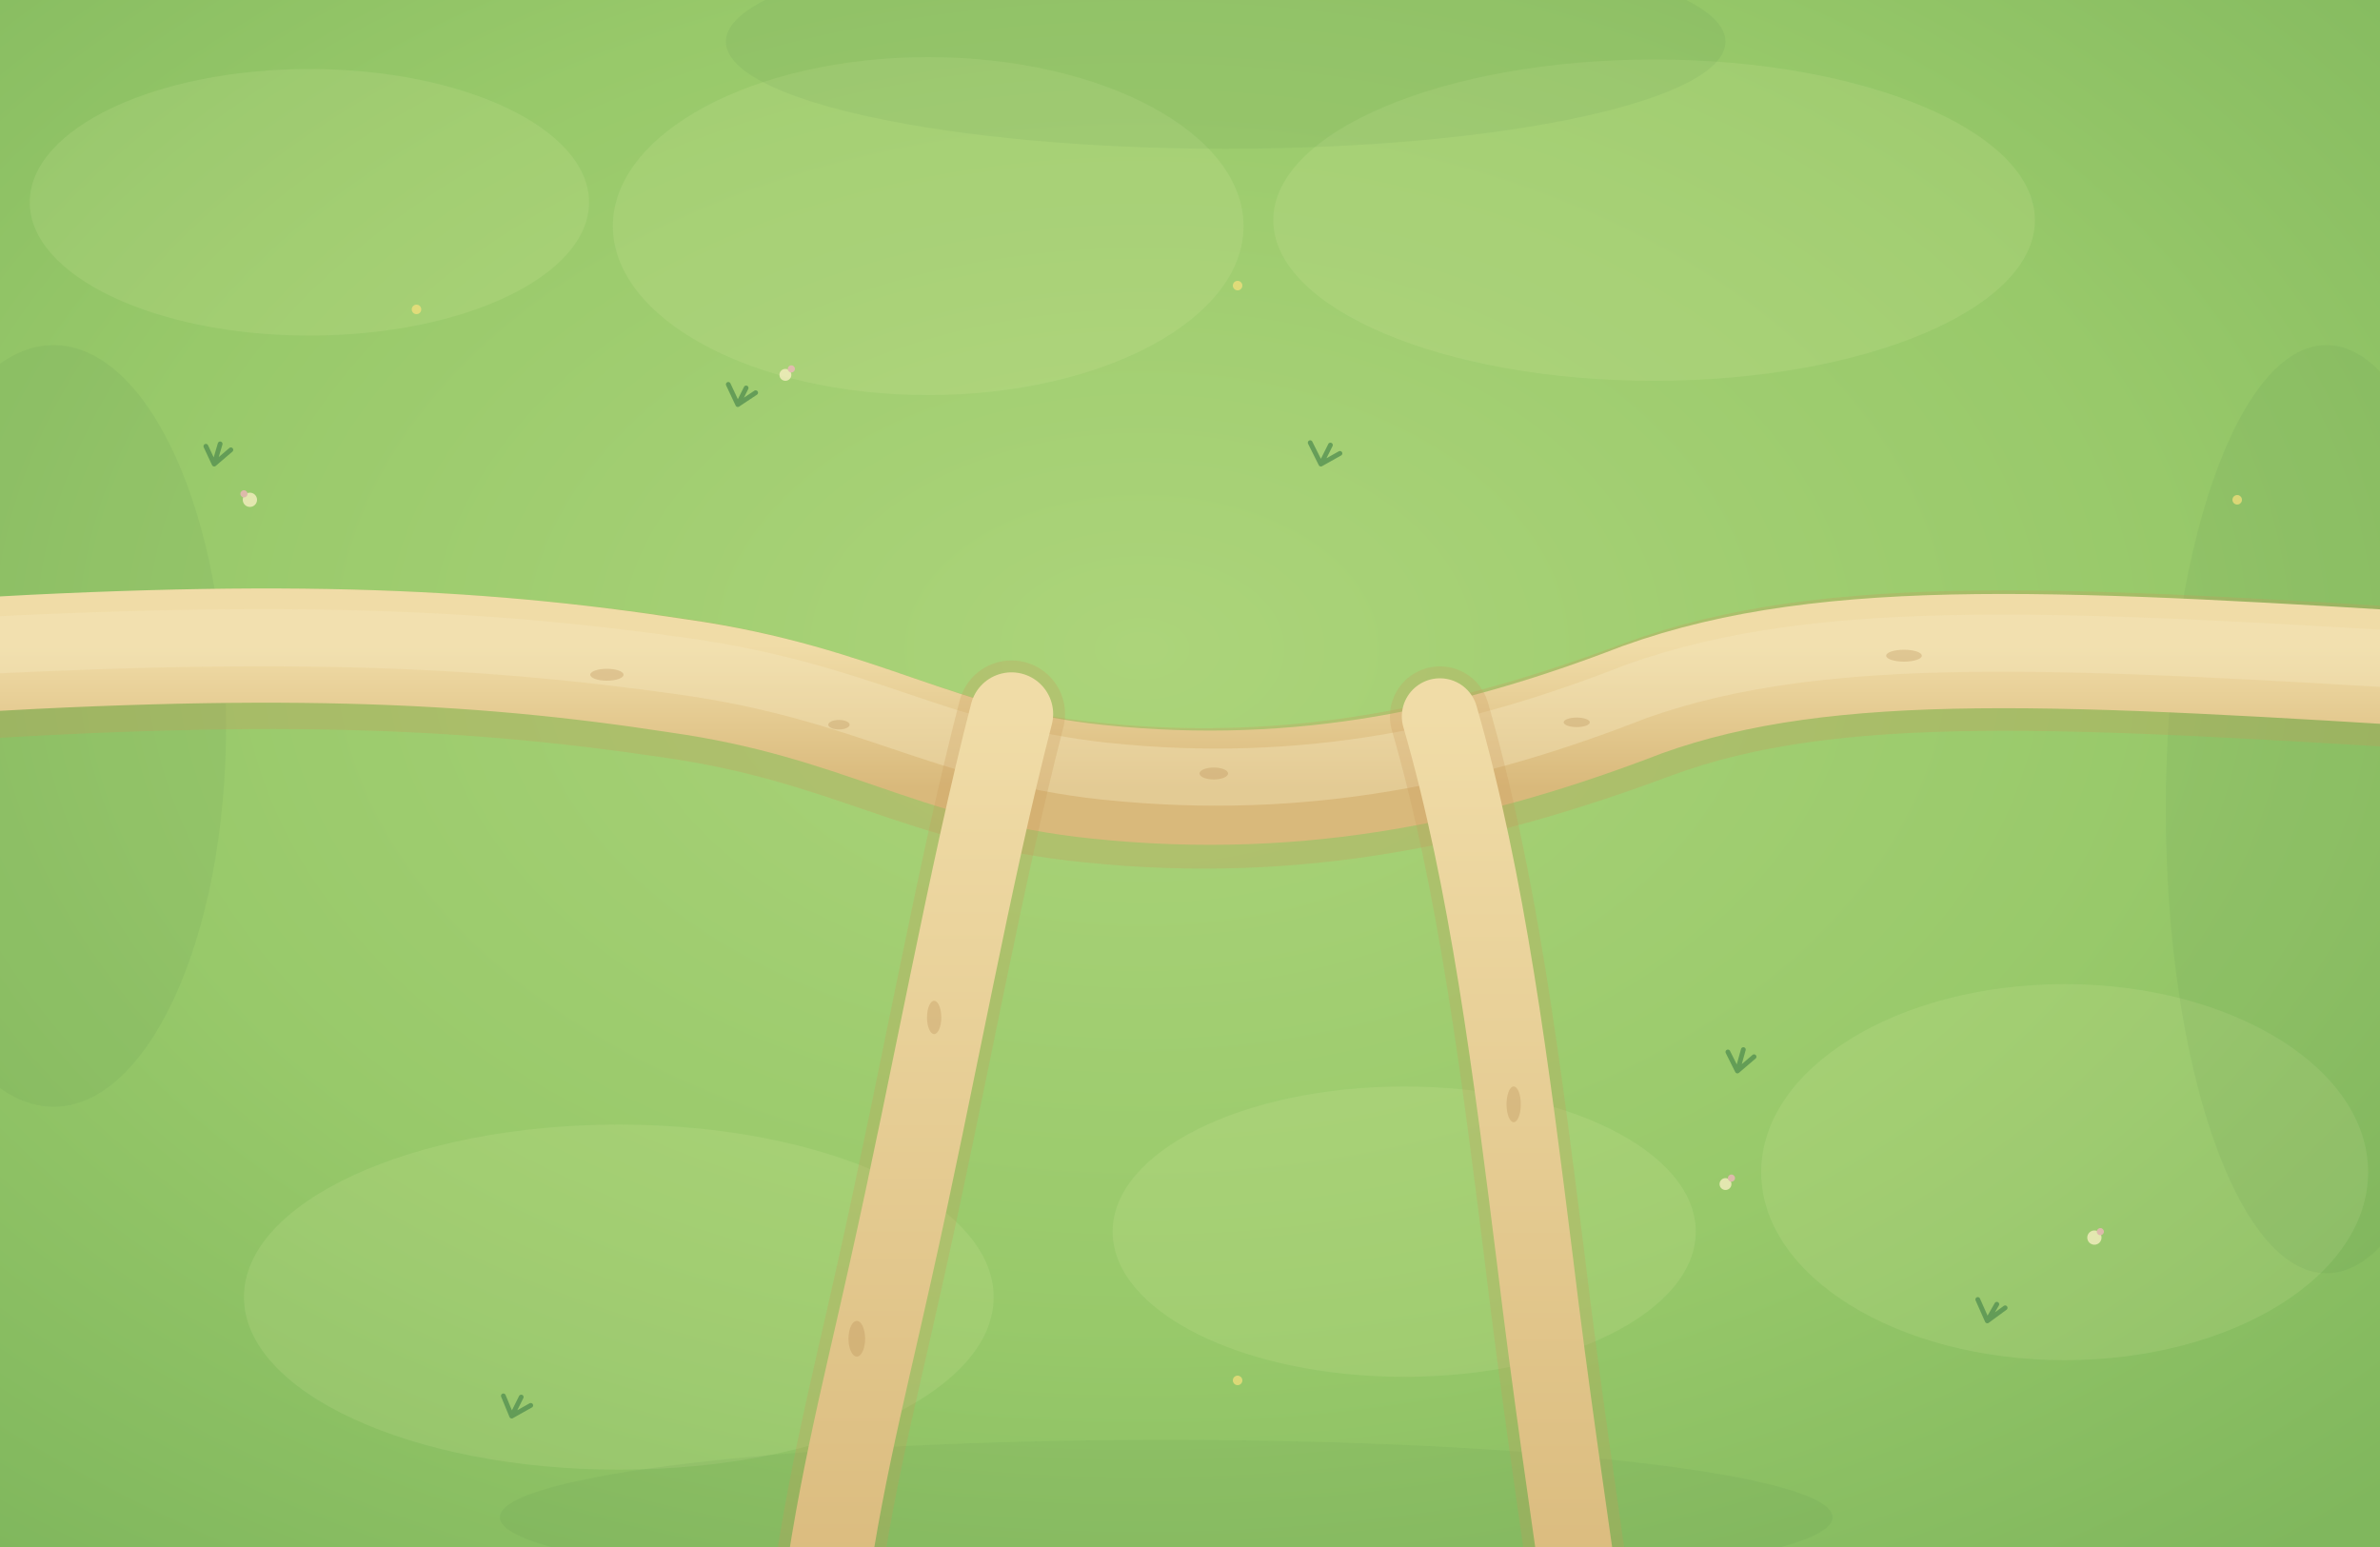
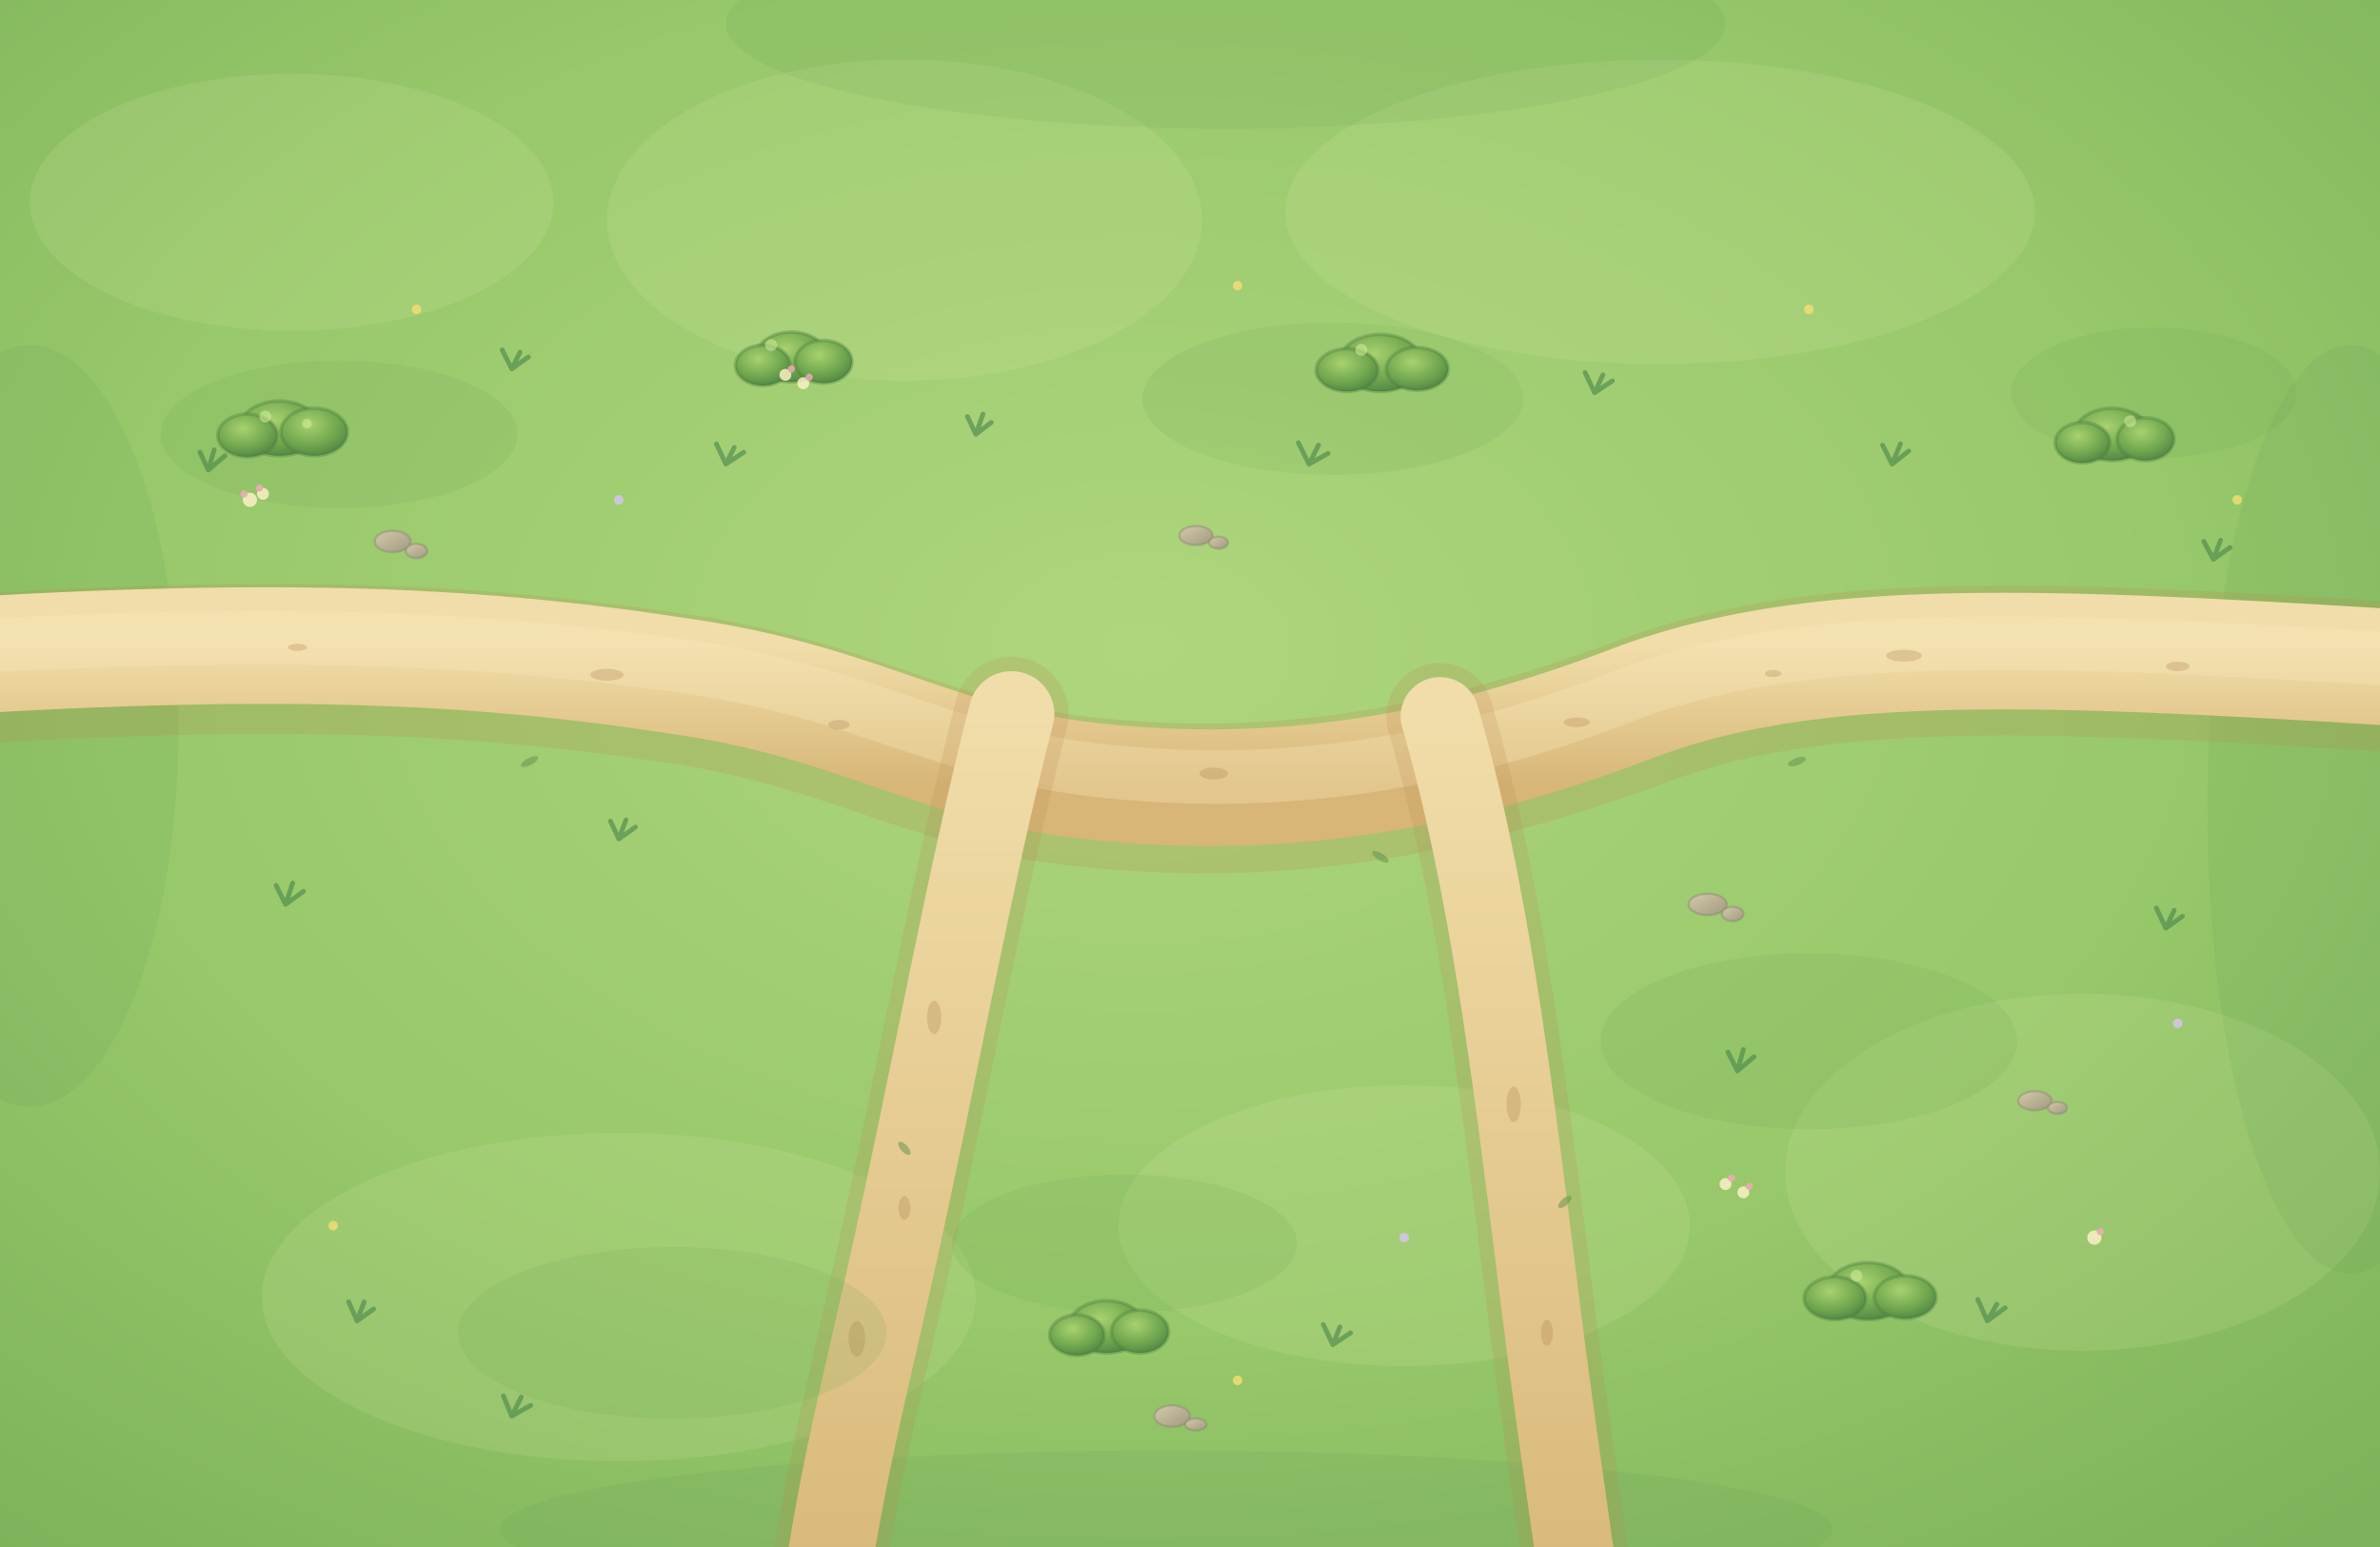
<svg xmlns="http://www.w3.org/2000/svg" width="2000" height="1300" viewBox="0 0 2000 1300">
  <defs>
    <radialGradient id="grass" cx="48%" cy="42%" r="75%">
-       <stop offset="0" stop-color="#acd47a" />
-       <stop offset="0.58" stop-color="#98c96a" />
-       <stop offset="1" stop-color="#80b75d" />
+       <stop offset="0" stop-color="#afd67d" />
+       <stop offset="0.58" stop-color="#97c86a" />
+       <stop offset="1" stop-color="#7eb35b" />
    </radialGradient>
    <linearGradient id="path" x1="0" y1="0" x2="0" y2="1">
-       <stop offset="0" stop-color="#f0dca7" />
-       <stop offset="1" stop-color="#d9b97b" />
+       <stop offset="0" stop-color="#f1dda9" />
+       <stop offset="1" stop-color="#d7b677" />
+     </linearGradient>
+     <radialGradient id="bush" cx="42%" cy="34%" r="72%">
+       <stop offset="0" stop-color="#a8d26f" />
+       <stop offset="0.62" stop-color="#6fa64e" />
+       <stop offset="1" stop-color="#4e8244" />
+     </radialGradient>
+     <linearGradient id="rock" x1="0" y1="0" x2="1" y2="1">
+       <stop offset="0" stop-color="#d6c9a8" />
+       <stop offset="1" stop-color="#9f9b82" />
    </linearGradient>
  </defs>
  <rect width="2000" height="1300" fill="url(#grass)" />
-   <g opacity="0.13" fill="#e4efad">
-     <ellipse cx="260" cy="170" rx="235" ry="112" />
-     <ellipse cx="780" cy="190" rx="265" ry="142" />
-     <ellipse cx="1390" cy="185" rx="320" ry="135" />
-     <ellipse cx="1735" cy="985" rx="255" ry="158" />
-     <ellipse cx="520" cy="1090" rx="315" ry="145" />
-     <ellipse cx="1180" cy="1035" rx="245" ry="122" />
+   <g opacity="0.13" fill="#e6efae">
+     <ellipse cx="245" cy="170" rx="220" ry="108" />
+     <ellipse cx="760" cy="185" rx="250" ry="135" />
+     <ellipse cx="1395" cy="178" rx="315" ry="128" />
+     <ellipse cx="1750" cy="985" rx="250" ry="150" />
+     <ellipse cx="520" cy="1090" rx="300" ry="138" />
+     <ellipse cx="1180" cy="1030" rx="240" ry="118" />
  </g>
-   <g opacity="0.08" fill="#3d7443">
-     <ellipse cx="45" cy="610" rx="145" ry="320" />
-     <ellipse cx="1955" cy="680" rx="135" ry="390" />
-     <ellipse cx="1030" cy="35" rx="420" ry="90" />
-     <ellipse cx="980" cy="1275" rx="560" ry="65" />
+   <g opacity="0.085" fill="#3d7443">
+     <ellipse cx="25" cy="610" rx="125" ry="320" />
+     <ellipse cx="1975" cy="680" rx="120" ry="390" />
+     <ellipse cx="1030" cy="20" rx="420" ry="88" />
+     <ellipse cx="980" cy="1285" rx="560" ry="66" />
  </g>
  <g fill="none" stroke-linecap="round" stroke-linejoin="round">
-     <path d="M-80 566 C220 545 390 552 565 578 C720 600 780 653 918 666 C1090 684 1238 651 1385 596 C1540 539 1738 552 2080 573" stroke="#c79758" stroke-width="118" opacity="0.28" />
-     <path d="M-80 554 C225 534 395 541 570 568 C725 590 785 643 923 657 C1095 675 1240 642 1380 588 C1538 531 1738 544 2080 565" stroke="url(#path)" stroke-width="96" />
-     <path d="M-80 546 C230 528 398 535 575 560 C730 582 790 633 928 648 C1098 666 1240 634 1375 581 C1532 525 1734 537 2080 558" stroke="#f5e7bd" stroke-width="48" opacity="0.38" />
-     <path d="M850 600 C815 735 785 905 748 1070 C724 1178 702 1260 688 1380" stroke="#c79758" stroke-width="90" opacity="0.25" />
-     <path d="M850 600 C815 735 785 905 748 1070 C724 1178 702 1260 688 1380" stroke="url(#path)" stroke-width="70" />
-     <path d="M1210 602 C1250 740 1270 900 1290 1060 C1302 1160 1318 1270 1334 1380" stroke="#c79758" stroke-width="84" opacity="0.24" />
-     <path d="M1210 602 C1250 740 1270 900 1290 1060 C1302 1160 1318 1270 1334 1380" stroke="url(#path)" stroke-width="64" />
+     <path d="M-80 566 C220 545 390 552 565 578 C720 600 780 653 918 666 C1090 684 1238 651 1385 596 C1540 539 1738 552 2080 573" stroke="#b8874e" stroke-width="126" opacity="0.22" />
+     <path d="M-80 554 C225 534 395 541 570 568 C725 590 785 643 923 657 C1095 675 1240 642 1380 588 C1538 531 1738 544 2080 565" stroke="url(#path)" stroke-width="98" />
+     <path d="M-80 546 C230 528 398 535 575 560 C730 582 790 633 928 648 C1098 666 1240 634 1375 581 C1532 525 1734 537 2080 558" stroke="#f8e9bd" stroke-width="45" opacity="0.32" />
+     <path d="M850 600 C815 735 785 905 748 1070 C724 1178 702 1260 688 1380" stroke="#b8874e" stroke-width="96" opacity="0.20" />
+     <path d="M850 600 C815 735 785 905 748 1070 C724 1178 702 1260 688 1380" stroke="url(#path)" stroke-width="72" />
+     <path d="M1210 602 C1250 740 1270 900 1290 1060 C1302 1160 1318 1270 1334 1380" stroke="#b8874e" stroke-width="90" opacity="0.20" />
+     <path d="M1210 602 C1250 740 1270 900 1290 1060 C1302 1160 1318 1270 1334 1380" stroke="url(#path)" stroke-width="66" />
  </g>
-   <g fill="#b68a51" opacity="0.30">
+   <g fill="#a97d4a" opacity="0.28">
    <ellipse cx="510" cy="567" rx="14" ry="5" />
    <ellipse cx="705" cy="609" rx="9" ry="4" />
    <ellipse cx="1020" cy="650" rx="12" ry="5" />
    <ellipse cx="1325" cy="607" rx="11" ry="4" />
    <ellipse cx="1600" cy="551" rx="15" ry="5" />
    <ellipse cx="785" cy="855" rx="6" ry="14" />
    <ellipse cx="1272" cy="928" rx="6" ry="15" />
    <ellipse cx="720" cy="1125" rx="7" ry="15" />
+     <ellipse cx="250" cy="544" rx="8" ry="3" />
+     <ellipse cx="1490" cy="566" rx="7" ry="3" />
+     <ellipse cx="1830" cy="560" rx="10" ry="4" />
+     <ellipse cx="760" cy="1015" rx="5" ry="10" />
+     <ellipse cx="1300" cy="1120" rx="5" ry="11" />
  </g>
-   <g stroke-linecap="round" opacity="0.72">
-     <g stroke="#4e8b4d" stroke-width="4">
-       <path d="M180 390 l-7 -15 M180 390 l5 -17 M180 390 l14 -12" />
-       <path d="M620 340 l-8 -17 M620 340 l7 -14 M620 340 l15 -10" />
-       <path d="M1110 390 l-9 -18 M1110 390 l8 -16 M1110 390 l16 -9" />
-       <path d="M1460 900 l-8 -16 M1460 900 l5 -18 M1460 900 l14 -12" />
-       <path d="M430 1190 l-7 -17 M430 1190 l8 -16 M430 1190 l16 -9" />
-       <path d="M1670 1110 l-8 -18 M1670 1110 l8 -14 M1670 1110 l15 -11" />
+   <g fill="#6ea451" opacity="0.16">
+     <ellipse cx="285" cy="365" rx="150" ry="62" />
+     <ellipse cx="565" cy="1120" rx="180" ry="72" />
+     <ellipse cx="1120" cy="335" rx="160" ry="64" />
+     <ellipse cx="1520" cy="875" rx="175" ry="74" />
+     <ellipse cx="1810" cy="330" rx="120" ry="55" />
+     <ellipse cx="945" cy="1045" rx="145" ry="58" />
+   </g>
+   <g fill="url(#bush)" stroke="#4f7f40" stroke-width="3" stroke-opacity="0.35">
+     <g transform="translate(235 360)">
+       <ellipse cx="0" cy="0" rx="34" ry="23" />
+       <ellipse cx="29" cy="3" rx="28" ry="20" />
+       <ellipse cx="-27" cy="6" rx="25" ry="18" />
    </g>
+     <g transform="translate(665 300)">
+       <ellipse cx="0" cy="0" rx="30" ry="21" />
+       <ellipse cx="27" cy="4" rx="24" ry="18" />
+       <ellipse cx="-24" cy="7" rx="23" ry="17" />
+     </g>
+     <g transform="translate(1160 305)">
+       <ellipse cx="0" cy="0" rx="35" ry="24" />
+       <ellipse cx="31" cy="5" rx="26" ry="18" />
+       <ellipse cx="-28" cy="6" rx="26" ry="18" />
+     </g>
+     <g transform="translate(1775 365)">
+       <ellipse cx="0" cy="0" rx="32" ry="22" />
+       <ellipse cx="28" cy="4" rx="24" ry="18" />
+       <ellipse cx="-25" cy="7" rx="23" ry="17" />
+     </g>
+     <g transform="translate(930 1115)">
+       <ellipse cx="0" cy="0" rx="32" ry="22" />
+       <ellipse cx="28" cy="4" rx="24" ry="18" />
+       <ellipse cx="-25" cy="7" rx="23" ry="17" />
+     </g>
+     <g transform="translate(1570 1085)">
+       <ellipse cx="0" cy="0" rx="35" ry="24" />
+       <ellipse cx="31" cy="5" rx="26" ry="18" />
+       <ellipse cx="-28" cy="6" rx="26" ry="18" />
+     </g>
+   </g>
+   <g fill="#d6efa0" opacity="0.52">
+     <circle cx="223" cy="350" r="5" />
+     <circle cx="258" cy="356" r="4" />
+     <circle cx="648" cy="290" r="5" />
+     <circle cx="1144" cy="294" r="5" />
+     <circle cx="1790" cy="354" r="5" />
+     <circle cx="1560" cy="1072" r="5" />
+   </g>
+   <g fill="url(#rock)" stroke="#8d8875" stroke-width="2" stroke-opacity="0.45">
+     <ellipse cx="330" cy="455" rx="15" ry="9" />
+     <ellipse cx="350" cy="463" rx="9" ry="6" />
+     <ellipse cx="1005" cy="450" rx="14" ry="8" />
+     <ellipse cx="1024" cy="456" rx="8" ry="5" />
+     <ellipse cx="1435" cy="760" rx="16" ry="9" />
+     <ellipse cx="1456" cy="768" rx="9" ry="6" />
+     <ellipse cx="1710" cy="925" rx="14" ry="8" />
+     <ellipse cx="1729" cy="931" rx="8" ry="5" />
+     <ellipse cx="985" cy="1190" rx="15" ry="9" />
+     <ellipse cx="1005" cy="1197" rx="9" ry="5" />
+   </g>
+   <g fill="none" stroke-linecap="round" opacity="0.64" stroke="#4c884b" stroke-width="4">
+     <path d="M175 395 l-7 -15 M175 395 l5 -17 M175 395 l14 -12" />
+     <path d="M430 310 l-8 -16 M430 310 l7 -14 M430 310 l14 -10" />
+     <path d="M610 390 l-8 -17 M610 390 l7 -14 M610 390 l15 -10" />
+     <path d="M820 365 l-7 -15 M820 365 l6 -17 M820 365 l13 -10" />
+     <path d="M1100 390 l-9 -18 M1100 390 l8 -16 M1100 390 l16 -9" />
+     <path d="M1340 330 l-8 -17 M1340 330 l7 -15 M1340 330 l15 -10" />
+     <path d="M1590 390 l-8 -16 M1590 390 l7 -17 M1590 390 l14 -11" />
+     <path d="M1860 470 l-8 -15 M1860 470 l6 -16 M1860 470 l14 -10" />
+     <path d="M240 760 l-8 -16 M240 760 l6 -18 M240 760 l15 -11" />
+     <path d="M520 705 l-7 -15 M520 705 l6 -16 M520 705 l14 -10" />
+     <path d="M1460 900 l-8 -16 M1460 900 l5 -18 M1460 900 l14 -12" />
+     <path d="M1820 780 l-8 -17 M1820 780 l7 -15 M1820 780 l14 -10" />
+     <path d="M300 1110 l-7 -16 M300 1110 l6 -16 M300 1110 l14 -10" />
+     <path d="M430 1190 l-7 -17 M430 1190 l8 -16 M430 1190 l16 -9" />
+     <path d="M1120 1130 l-8 -17 M1120 1130 l6 -15 M1120 1130 l15 -10" />
+     <path d="M1670 1110 l-8 -18 M1670 1110 l8 -14 M1670 1110 l15 -11" />
+   </g>
+   <g opacity="0.82">
    <g fill="#fff2c9">
      <circle cx="210" cy="420" r="6" />
+       <circle cx="221" cy="415" r="5" />
      <circle cx="660" cy="315" r="5" />
+       <circle cx="675" cy="322" r="5" />
      <circle cx="1450" cy="995" r="5" />
+       <circle cx="1465" cy="1002" r="5" />
      <circle cx="1760" cy="1040" r="6" />
    </g>
-     <g fill="#f7b4c2">
+     <g fill="#f3a9bd">
      <circle cx="205" cy="415" r="3" />
+       <circle cx="218" cy="410" r="3" />
      <circle cx="665" cy="310" r="3" />
+       <circle cx="680" cy="317" r="3" />
      <circle cx="1455" cy="990" r="3" />
+       <circle cx="1470" cy="997" r="3" />
      <circle cx="1765" cy="1035" r="3" />
    </g>
-     <g fill="#f6e07d">
+     <g fill="#f4dd73">
      <circle cx="350" cy="260" r="4" />
      <circle cx="1040" cy="240" r="4" />
      <circle cx="1880" cy="420" r="4" />
      <circle cx="1040" cy="1160" r="4" />
+       <circle cx="1520" cy="260" r="4" />
+       <circle cx="280" cy="1030" r="4" />
+     </g>
+     <g fill="#d7c4f1">
+       <circle cx="520" cy="420" r="4" />
+       <circle cx="1180" cy="1040" r="4" />
+       <circle cx="1830" cy="860" r="4" />
    </g>
  </g>
+   <g fill="#5f934d" opacity="0.52">
+     <ellipse cx="445" cy="640" rx="8" ry="3" transform="rotate(-28 445 640)" />
+     <ellipse cx="1160" cy="720" rx="8" ry="3" transform="rotate(32 1160 720)" />
+     <ellipse cx="1510" cy="640" rx="8" ry="3" transform="rotate(-20 1510 640)" />
+     <ellipse cx="760" cy="965" rx="7" ry="3" transform="rotate(48 760 965)" />
+     <ellipse cx="1315" cy="1010" rx="7" ry="3" transform="rotate(-42 1315 1010)" />
+   </g>
</svg>
